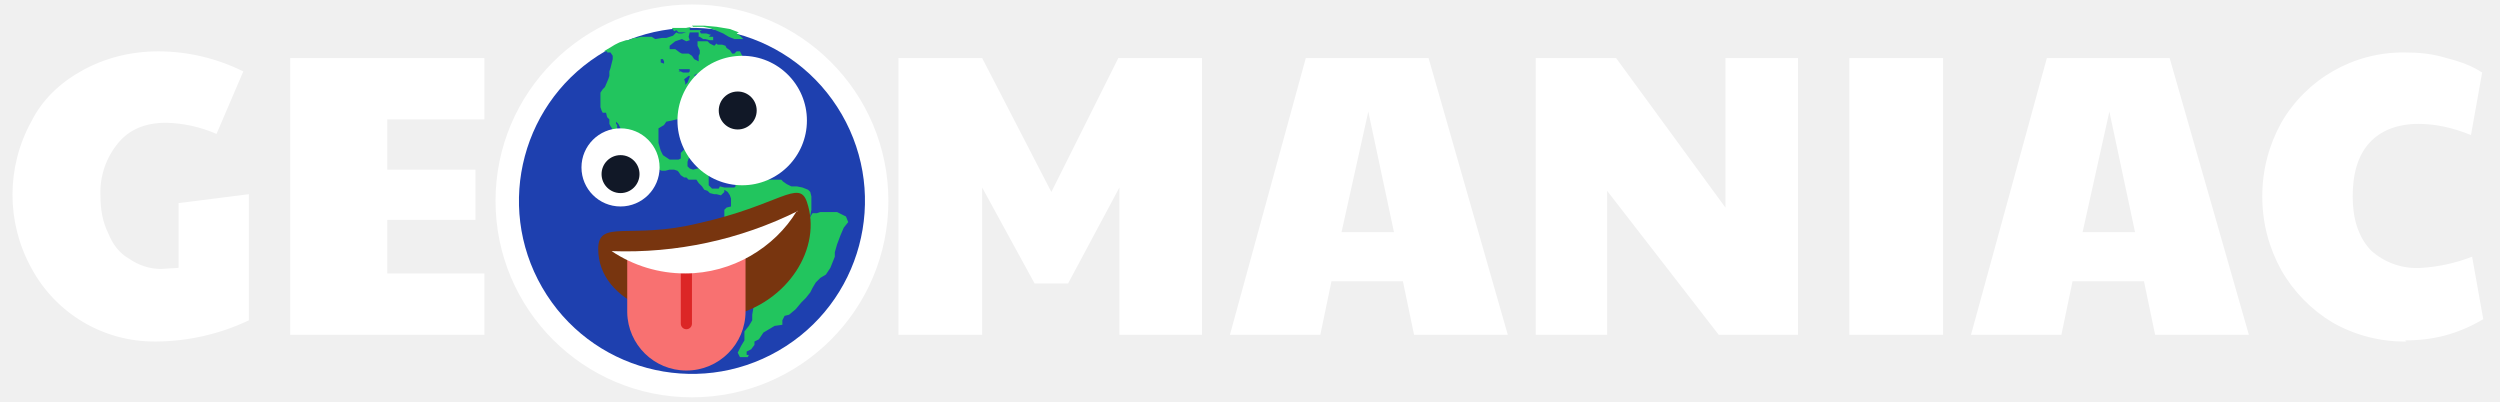
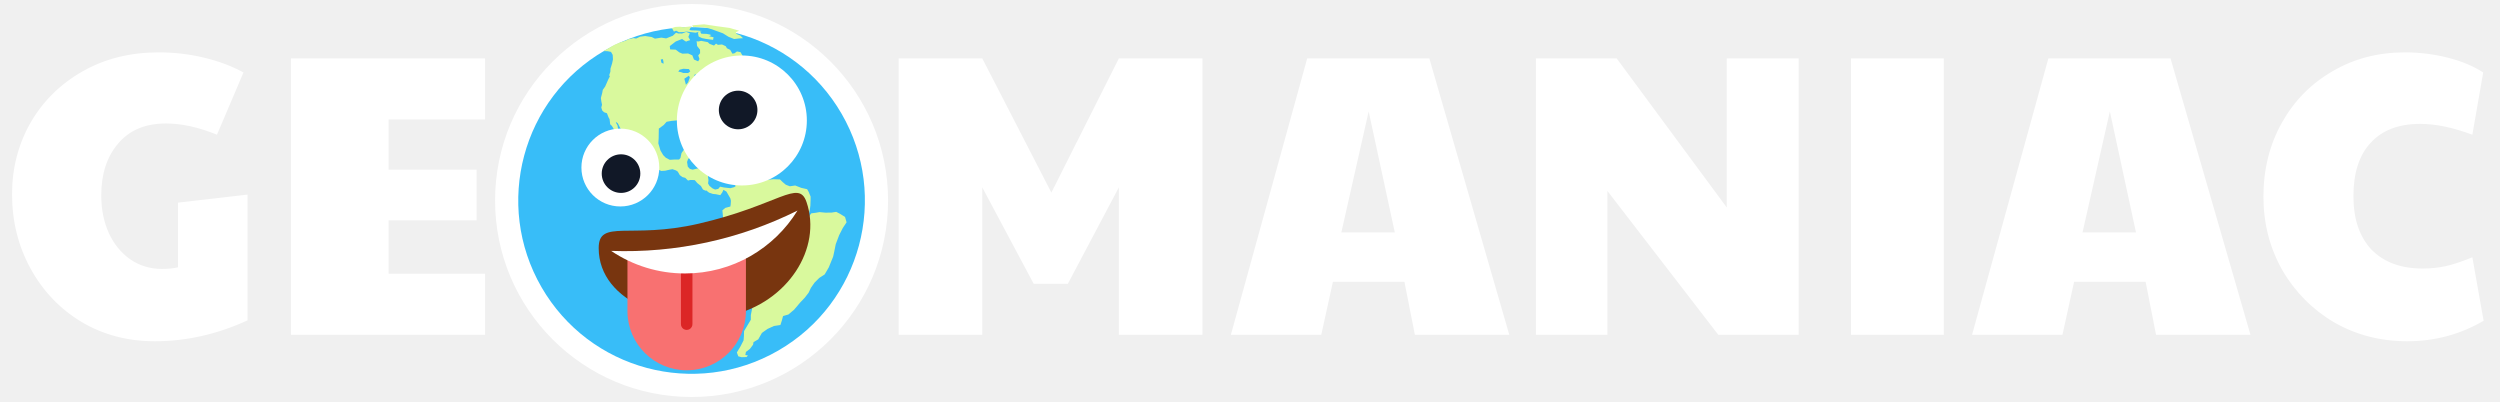
- <svg xmlns="http://www.w3.org/2000/svg" fill="none" viewBox="0 0 224 36">
-   <g clip-path="url(#a)">
-     <path d="M13.9 30.6A12.5 12.5 0 0 1 2.8 24a13.6 13.6 0 0 1 0-13.1c1-2 2.6-3.5 4.6-4.6 2-1.1 4.3-1.7 6.8-1.7a17.2 17.2 0 0 1 7.6 1.8L19.4 12a12 12 0 0 0-4.5-1c-1.9 0-3.3.6-4.3 1.8A6.9 6.9 0 0 0 9 17.5c0 1.3.2 2.4.7 3.4.4 1 1 1.8 1.9 2.3a5 5 0 0 0 2.8.9L16 24v-5.8l6.3-.8v11.3a19.7 19.7 0 0 1-8.3 1.9zM26 5.2h17.4v5.5h-8.7v4.5h7.9v4.5h-7.9v4.8h8.7V30H26V5.2zm33.4 25.4c-2.6 0-4.9-.6-7-1.7a12 12 0 0 1-4.6-4.6c-1-2-1.6-4.2-1.6-6.6 0-2.6.5-4.8 1.6-6.8a11.7 11.7 0 0 1 4.7-4.6c2-1 4.3-1.6 7-1.6 2.5 0 4.8.5 6.8 1.6S70 9 71 11c1 2 1.7 4.2 1.7 6.8 0 2.4-.6 4.7-1.7 6.6-1.1 2-2.7 3.5-4.7 4.6a14 14 0 0 1-6.9 1.7zm0-6.6c1.5 0 2.8-.6 3.7-1.7a7 7 0 0 0 1.5-4.7 8 8 0 0 0-.7-3.4c-.4-1-1-1.8-1.8-2.3a4.5 4.5 0 0 0-2.7-.9 4.4 4.4 0 0 0-2.7.9c-.8.5-1.4 1.3-1.8 2.3-.5 1-.7 2.1-.7 3.4 0 2 .5 3.5 1.5 4.7 1 1.1 2.2 1.7 3.7 1.7zm21-18.8H88l6.2 12 6-12h7.5V30h-7.4V16.8l-4.6 8.6h-3L88 16.8V30h-7.5V5.2zm36.6 0h11l7.1 24.8h-8.4l-1-4.8h-6.4l-1 4.8h-8.1L117 5.2zm7.9 15.6L122.6 10l-2.4 10.8h4.8zm12.6-15.6h7.3l9.8 13.4V5.2h6.5V30H154l-10-12.9V30h-6.4V5.2zm28.2 0h8.4V30h-8.4V5.2zm17.7 0h11l7.1 24.8h-8.4l-1-4.8h-6.4l-1 4.8h-8.1l6.8-24.8zm7.9 15.6L189 10l-2.4 10.8h4.8zm24.3 9.8a13 13 0 0 1-6.6-1.7 13 13 0 0 1-4.6-4.7c-1.1-2-1.7-4.2-1.7-6.6 0-2.4.6-4.6 1.7-6.6a12.6 12.6 0 0 1 11-6.3c1.3 0 2.5.1 3.8.5 1.2.3 2.3.7 3.2 1.3l-1 5.6c-1.7-.7-3.3-1-4.7-1-1.9 0-3.4.6-4.4 1.7-1 1.1-1.5 2.7-1.5 4.8 0 2 .5 3.6 1.6 4.8A6.1 6.1 0 0 0 217 24a15.2 15.2 0 0 0 4.5-1l1 5.6c-2.2 1.3-4.4 1.9-7 1.9z" fill="#fff" />
-     <mask id="b" style="mask-type:alpha" maskUnits="userSpaceOnUse" x="44" y="0" width="36" height="36">
-       <circle cx="62" cy="18" r="17.6" fill="#1E3A8A" />
+ <svg xmlns="http://www.w3.org/2000/svg" width="224" height="36" fill="none">
+   <g clip-path="url(#prefix__clip0_1204_1097)">
+     <path d="M13.86 30.576c-2.424 0-4.608-.576-6.552-1.728-1.944-1.176-3.468-2.772-4.572-4.788-1.104-2.016-1.656-4.236-1.656-6.66 0-2.328.552-4.464 1.656-6.408 1.128-1.944 2.688-3.48 4.68-4.608 1.992-1.128 4.26-1.692 6.804-1.692 1.392 0 2.736.156 4.032.468 1.32.312 2.508.756 3.564 1.332l-2.376 5.58c-1.632-.672-3.156-1.008-4.572-1.008-1.848 0-3.276.6-4.284 1.8-1.008 1.176-1.512 2.724-1.512 4.644 0 1.248.228 2.376.684 3.384.456.984 1.092 1.764 1.908 2.34.84.576 1.788.864 2.844.864.576 0 1.056-.048 1.44-.144v-5.796l6.228-.72v11.268c-2.712 1.248-5.484 1.872-8.316 1.872zM26.07 5.232H43.46v5.472h-8.64v4.5h7.883v4.536H34.82v4.788h8.64V30H26.07V5.232zm33.435 25.344c-2.592 0-4.896-.552-6.912-1.656-1.992-1.104-3.552-2.628-4.68-4.572-1.104-1.968-1.656-4.2-1.656-6.696 0-2.52.552-4.764 1.656-6.732a11.749 11.749 0 014.68-4.572c2.016-1.104 4.32-1.656 6.912-1.656 2.592 0 4.884.552 6.876 1.656 2.016 1.08 3.576 2.604 4.68 4.572 1.128 1.944 1.692 4.188 1.692 6.732 0 2.496-.564 4.728-1.692 6.696-1.104 1.944-2.664 3.468-4.68 4.572-2.016 1.104-4.308 1.656-6.876 1.656zm0-6.552c1.512 0 2.748-.588 3.708-1.764.984-1.176 1.476-2.724 1.476-4.644 0-1.272-.228-2.4-.684-3.384-.432-1.008-1.044-1.788-1.836-2.34a4.475 4.475 0 00-2.7-.864 4.42 4.42 0 00-2.664.864c-.792.552-1.404 1.332-1.836 2.34-.432.984-.648 2.112-.648 3.384 0 1.92.48 3.468 1.44 4.644.96 1.176 2.208 1.764 3.744 1.764zM80.523 5.232h7.488l6.192 12.024 6.048-12.024h7.488V30h-7.488V16.788l-4.572 8.64h-3.06l-4.608-8.64V30h-7.488V5.232zm36.602 0h10.944L135.233 30h-8.46l-.936-4.752h-6.408L118.385 30h-8.1l6.84-24.768zm7.848 15.588l-2.34-10.836-2.448 10.836h4.788zm12.644-15.588h7.236l9.864 13.356V5.232h6.444V30h-7.2l-9.936-12.888V30h-6.408V5.232zm28.231 0h8.316V30h-8.316V5.232zm17.687 0h10.944L201.643 30h-8.46l-.936-4.752h-6.408L184.795 30h-8.1l6.84-24.768zm7.848 15.588l-2.34-10.836-2.448 10.836h4.788zm24.308 9.756c-2.4 0-4.584-.564-6.552-1.692a12.957 12.957 0 01-4.644-4.68c-1.128-1.992-1.692-4.188-1.692-6.588 0-2.448.552-4.656 1.656-6.624 1.104-1.968 2.616-3.504 4.536-4.608 1.92-1.128 4.08-1.692 6.48-1.692 1.296 0 2.568.156 3.816.468 1.248.312 2.316.756 3.204 1.332l-.972 5.58c-1.728-.648-3.288-.972-4.68-.972-1.92 0-3.396.564-4.428 1.692-1.032 1.104-1.548 2.7-1.548 4.788 0 2.04.54 3.636 1.62 4.788 1.104 1.128 2.628 1.692 4.572 1.692.744 0 1.44-.072 2.088-.216.648-.144 1.44-.408 2.376-.792l1.008 5.688c-2.088 1.224-4.368 1.836-6.84 1.836z" fill="#fff" />
+     <mask id="prefix__a" style="mask-type:alpha" maskUnits="userSpaceOnUse" x="44" y="0" width="36" height="36">
+       <circle cx="61.965" cy="17.965" r="17.606" fill="#1E3A8A" />
    </mask>
-     <g mask="url(#b)">
-       <circle cx="62" cy="18" r="18" transform="rotate(-30 62 18)" fill="#fff" />
-       <circle cx="62" cy="18" transform="rotate(-30 62 18)" fill="#1E40AF" r="15.5" />
-       <path fill-rule="evenodd" clip-rule="evenodd" d="M54.4 4.6h-.3l1-.6.4-.2.6-.2h.2l.5-.2h.2l.4-.1h1l.3.2.6-.1h.4l.6-.2.3-.3.2.1h.3l.4-.1h.3l-.1.4.1.3-.3.1-.4-.2-.6.2-.5.4v.3h.5l.4.3.2.1h.6l.3.2.2.3.4.2V5l.1-.2v-.3l-.2-.4v-.4H63.4l.2.2.4.2.2-.2.1.1h.4l.3.1.1.2.3.2.2.3h.2l.2-.2h.3l.2.4.2.3H67l.4.3.1.3h-.8l-.1-.3v-.3l-.3-.2-.2.2-.1.2h-.8v.2h.5v.4l.6.1.3-.2.1.2-.3.2v.3l-.5.2-.1-.2-.2-.2-.3.2-.3.2-.2.1.2.2-.1.3h-.3l-.1.2-.1.3-.2.2-.3.1v.3h.3V9l-.3.5-.5.3-.3.4.2.3.4.6v.5l-.2.3-.2-.3-.2-.3-.2-.6-.3-.2h-1.1l-.4.2h-.5l-.4.1-.5.1-.2.3-.5.3v1.3l.2.7.2.4.3.2.3.2h.8l.2-.1v-.5l.3-.3.4-.2.4-.1v.3l-.1.2v.4l-.3.2-.1.3v.4l.2.2.3.1.4-.1.5-.1.3.1.2.4V16.6l.3.3h.6l.1-.2.4.1h.9l.1-.1v-.3l.6-.3.2-.2.1-.2.3-.1.4.2.5.2.4.1H70l.2.2.3.2.4.2h.5l.5.1.5.2.2.2.1.4V18.8l-.1.5-.1.3.3-.5h.4l.3-.1H75l.4.2.4.2.2.5-.4.5-.3.7-.3.8-.2.7v.4l-.4 1-.4.6-.5.3-.4.4-.3.5-.2.4-.4.5-.4.4-.5.6-.6.5-.4.1-.2.4v.4l-.7.1-.5.3-.5.3-.4.6-.4.2v.3l-.3.4-.4.2v.3h.2l-.1.2h-.7l-.2-.4.3-.6.3-.5v-.8l.4-.5.3-.5v-.5l.1-.6.2-.6.2-.6.1-.8V25l-.3-.2-1-.4-.5-.4v-.5l-.5-.4-.2-.6-.3-.3-.3-.3-.2-.2-.2-.3v-.2l.2-.2v-.1l-.4-.1.2-.2.3-.4-.1-.2.2-.3v-.9l.2-.2.4-.1v-.7l-.1-.3-.2-.3-.3-.2v.2l-.3.3-.4-.1H64l-.4-.1-.2-.2-.3-.1-.2-.3-.3-.3-.2-.3h-.7l-.2-.2h-.2l-.3-.2-.2-.3-.1-.1-.3-.1H60l-.4.1h-.3l-.5-.2h-.3l-.3-.2-.5-.2-.4-.3h-.2l-.2-.4V13.1l-.3-.2-.2-.2-.2-.3-.2-.4-.1-.3-.3-.2-.2-.4-.2-.2v.2l.1.1v.4l.2.5.2.3v.2l.3.2.1.2-.2.1h-.2l-.2-.3-.2-.2v-.3L55 12l-.1-.2v-.2l-.2-.3-.1-.2v-.4l-.2-.2-.1-.4H54l-.1-.2-.1-.3V8.3L54 8l.2-.2.3-.7.1-.3v-.4l.1-.3.1-.4.1-.4V5l-.2-.3h-.3zm8.2-1.3v-.4H60.8l-.2-.2-.2.1-.2-.3H61.5l.5-.1-.2.1v.2h1.1l-.2.1.1.2h.5l.3.1h.1l-.2.2h.4v.3h-.3l-.4-.1H63l-.3-.2zm-.6-1 .1.1h.9l.5.1.6.2.7.3.5.3.5.2h.8l-.3-.3L66 3V3l.2-.1-.8-.3-1.2-.2-1.1-.1h-1zm.8 10.4-.3.2v.2H63.3l.3-.2h.3l.4.1.4.3v.2h.8l.5.2.2.3.6-.2h.5v-.4l-.3-.2H66l-.4-.1h-.4l-.4-.3-.3-.1-.4-.1-.7-.2-.5.3zm4.9.8v.3h.3l.2-.2-.3-.2-.2.1zm-8.5-8.2v.3l.3.1v-.2l-.1-.2h-.2zm1.7 1-.1.1h.2l.2.1h.5l.1-.1v-.2H60.8zm.8.5-.4.3.1.3v.2l.2-.2.2-.5v-.1zm.6-.1h-.1l.1.2V7h.3v-.2l-.2-.2zm.3.8v-.1h.3l.1.1-.3.2h-.2v-.2z" fill="#22C55E" />
-       <circle cx="66.5" cy="10.8" fill="#fff" r="5.8" />
-       <circle cx="55.6" cy="15" fill="#fff" r="3.5" />
-       <circle cx="55.6" cy="15.6" fill="#111827" r="1.7" />
-       <circle cx="66.1" cy="9.9" fill="#111827" r="1.7" />
-       <path d="M72.3 18.1c1.4 4.1-1.7 9-6.8 10.2-5.2 1.1-11.9-1.1-11.9-6 0-2.7 2.9-.8 9-2.3 7.2-1.6 9-4 9.7-1.9z" fill="#78350F" />
-       <path d="M61.5 33.2a5.3 5.3 0 0 0 5.3-5.3v-5.7l-10.6.8v5a5.3 5.3 0 0 0 5.3 5.2z" fill="#F87171" />
-       <path d="M62 29a.5.5 0 1 1-1 0v-4.6c0-.3.3-.5.5-.5s.5.2.5.5V29z" fill="#DC2626" />
-       <path fill-rule="evenodd" clip-rule="evenodd" d="M71.5 18.9a34.6 34.6 0 0 1-16.7 3.6 11.8 11.8 0 0 0 6.6 2c4.2 0 8-2.3 10-5.6z" fill="#fff" />
+     <g mask="url(#prefix__a)">
+       <circle cx="61.965" cy="17.965" r="17.965" transform="rotate(-30 61.965 17.965)" fill="#fff" />
+       <circle cx="61.965" cy="17.965" transform="rotate(-30 61.965 17.965)" fill="#38BDF8" r="15.528" />
+       <path fill-rule="evenodd" clip-rule="evenodd" d="M54.428 4.586l-.353-.006.972-.56.477-.206.533-.168.21-.121.496-.111.234.04.356-.17.459-.056.576.088.294.146.579-.09.425.07.597-.24.296-.276.181.071.354.006.372-.145.32.13-.13.321.166.289c-.111.03-.336.096-.345.13-.009.032-.258-.144-.381-.236l-.57.225-.533.412.031.297.504.024.314.24.279.119.515-.018.377.168.144.372.377.167.123-.211-.114-.32.165-.2-.005-.312-.265-.337-.04-.432.125.033.282-.058.59.114.16.154.402.152.18-.174.17.112.365-.035.335.156.106.184.295.146.197.341.188-.038.22-.163.317.063.197.341.167.289.135-.008.197.097.38.235.07.24-.34.02-.45-.054-.111-.251-.084-.267-.204-.232-.233.204-.081.222-.504-.024-.25-.066-.133.252.207.056.38-.01.076.132-.01.286.493.065.315-.182.174.18-.353.239-.01.286-.503.22-.11-.252-.174-.18-.263.152-.368.213-.18.173.253.135-.171.309-.23.027-.164.2-.063.317-.165.2-.349.062.1.293.187-.039.04.433-.363.524-.42.243-.288.411.186.383.334.578.096.47-.213.298-.246-.244-.182-.315-.217-.68-.306-.104-.504-.024-.55-.103-.472.273-.47.096-.433.04-.443.08-.255.288-.442.325-.006.354-.009.53-.028.437.187.627.243.42.245.244.351.183.406-.025.422.002.127-.143.096-.44.213-.299.446-.258.35-.062.031.297-.123.212-.032.369-.296.275-.093.264.066.418.189.206.248.066.429-.107.537-.1.294.145.213.368-.104.305.046.323-.036.301.121.21.272.229.238.108.282-.058.164-.2.358.074.56.061.335-.088.131-.076-.057-.282.63-.363.206-.19.165-.2.282-.057.35.182.517.228.44.095.38-.009.5-.043.572.02.246.243.272.228.361.142.485-.07.543.212.523.118.137.236.175.425v.244l-.02.572-.047.342-.106.483-.104.305.34-.442.39-.05.35-.062.52.05.556-.006.418-.066.35.183.438.272.138.481-.337.51-.328.644-.305.807-.136.674-.096.44-.39.961-.37.634-.484.314-.423.42-.325.468-.205.433-.34.442-.435.46-.52.616-.517.439-.481.137-.111.415-.126.388-.58.089-.581.266-.495.355-.332.578-.42.242-.041.234-.277.37-.363.28-.052.274.234.04-.128.144-.447.013-.29-.077-.13-.346.321-.535.28-.547.032-.369.013-.463.284-.479.321-.535.002-.422.125-.632.167-.622.223-.584.113-.835-.018-.515-.287-.255-.972-.35-.57-.44-.032-.542-.39-.371-.25-.556-.235-.284-.306-.349-.272-.228-.167-.29.014-.217.222-.163-.102-.116-.32-.13.18-.174.265-.329-.058-.282.187-.283-.025-.406-.04-.432.26-.22.454-.122.03-.192.02-.327-.053-.215-.182-.315-.167-.289-.268-.16-.108.237-.175.242-.4-.085-.26-.025-.346-.115-.257-.202-.052.03-.238-.108-.182-.315-.328-.266-.22-.258-.218-.014-.176-.003-.215.053-.245-.243-.249-.067-.241-.175-.182-.316-.17-.112-.305-.104-.256.043-.402.092-.338.02-.46-.19-.332-.088-.279-.12-.448-.23-.412-.289-.222-.081-.167-.29-.016-.27.07-.181-.042-.256-.136-.236-.23-.217-.216-.191-.178-.247-.16-.399-.166-.289-.272-.228-.232-.461-.185-.139.05.147.106.184.046.323.168.533.182.315.013.204.267.16.122.21-.237.137-.222-.082-.204-.232-.122-.21-.114-.32-.136-.236-.137-.237.056-.207-.182-.315-.159-.153-.055-.459-.09-.158-.145-.371-.264-.093-.159-.154-.084-.267.067-.248-.058-.282-.046-.323.122-.456.051-.275.213-.298.287-.656.134-.252-.06-.106.104-.305.01-.286.148-.47.074-.358-.012-.203-.013-.203-.151-.263-.316-.063zm8.17-1.319l-.063-.35.15-.085-.112.03-.24.068-.452-.055-.343-.047-.323.047-.38.009-.253-.134-.199.08-.182-.316.293-.099c.19-.016.574-.037.598.005.025.042.309.009.448-.013l.459-.055-.154.159-.07.18.191.03.463.013.478.04-.182.047.115.2.463.014.317.062.098.049-.184.106.399.085-.04.233-.302-.036-.342-.048-.358-.073-.294-.146zm-.577-.998l.09.158.38-.01.546.036.509.092.527.185.708.257.495.31.5.2.46-.054.338-.02-.246-.244-.32-.13-.09-.158.25-.11.053-.03-.844-.248-1.178-.16-1.11-.165-1.068.091zm.735 10.432l-.285.235.008.135.275.052.32-.115.15.018-.045.166.131-.076.244-.245.384.058.4.085.316.307-.029.192.369.032.459-.054.553.17.182.315.628-.187.526-.059-.031-.297-.283-.187-.681-.027-.474.029-.336-.157-.462-.013-.397-.261-.294-.146-.372-.1-.757-.158-.5.288zm4.901.847l.137.237.24-.069.127-.144-.241-.175-.263.151zm-8.455-8.215l.058.281.196.097-.013-.203-.053-.214-.188.039zm1.686.917l-.113.17.234.04.222.082.421.002.195-.147-.12-.21-.505-.025-.334.088zm.833.535l-.405.269.088.334.054.214.19-.215.164-.445-.09-.157zm.59-.13l-.131.075.143.127-.096.196.128.101.236-.136-.023-.162-.144-.127-.113-.075zm.241.84l.007-.108.12-.035.177.003.159.154-.29.167-.187.038.014-.218z" fill="#D9F99D" />
+       <circle cx="66.471" cy="10.795" fill="#fff" r="5.823" />
+       <circle cx="55.583" cy="15.011" fill="#fff" r="3.488" />
+       <circle cx="55.644" cy="15.556" fill="#111827" r="1.729" />
+       <circle cx="66.137" cy="9.855" fill="#111827" r="1.729" />
+       <path d="M72.264 18.104c1.413 4.134-1.667 8.977-6.794 10.16-5.127 1.184-11.828-1.086-11.828-6.035 0-2.639 2.82-.77 8.947-2.184 7.188-1.66 8.96-4.034 9.675-1.94z" fill="#78350F" />
+       <path d="M61.527 33.177a5.307 5.307 0 005.308-5.307v-5.641s-10.403.819-10.615.819v4.92a5.307 5.307 0 005.307 5.21z" fill="#F87171" />
+       <path d="M62.043 29.022a.516.516 0 11-1.031 0v-4.64c0-.258.251-.455.515-.455s.516.2.516.459v4.636z" fill="#DC2626" />
+       <path fill-rule="evenodd" clip-rule="evenodd" d="M71.456 18.866A34.552 34.552 0 0154.76 22.48a11.773 11.773 0 006.617 2.022c4.263 0 7.999-2.255 10.08-5.637z" fill="#fff" />
    </g>
  </g>
  <defs>
-     <clipPath id="a">
+     <clipPath id="prefix__clip0_1204_1097">
      <path fill="#fff" d="M0 0h224v36H0z" />
    </clipPath>
  </defs>
</svg>
